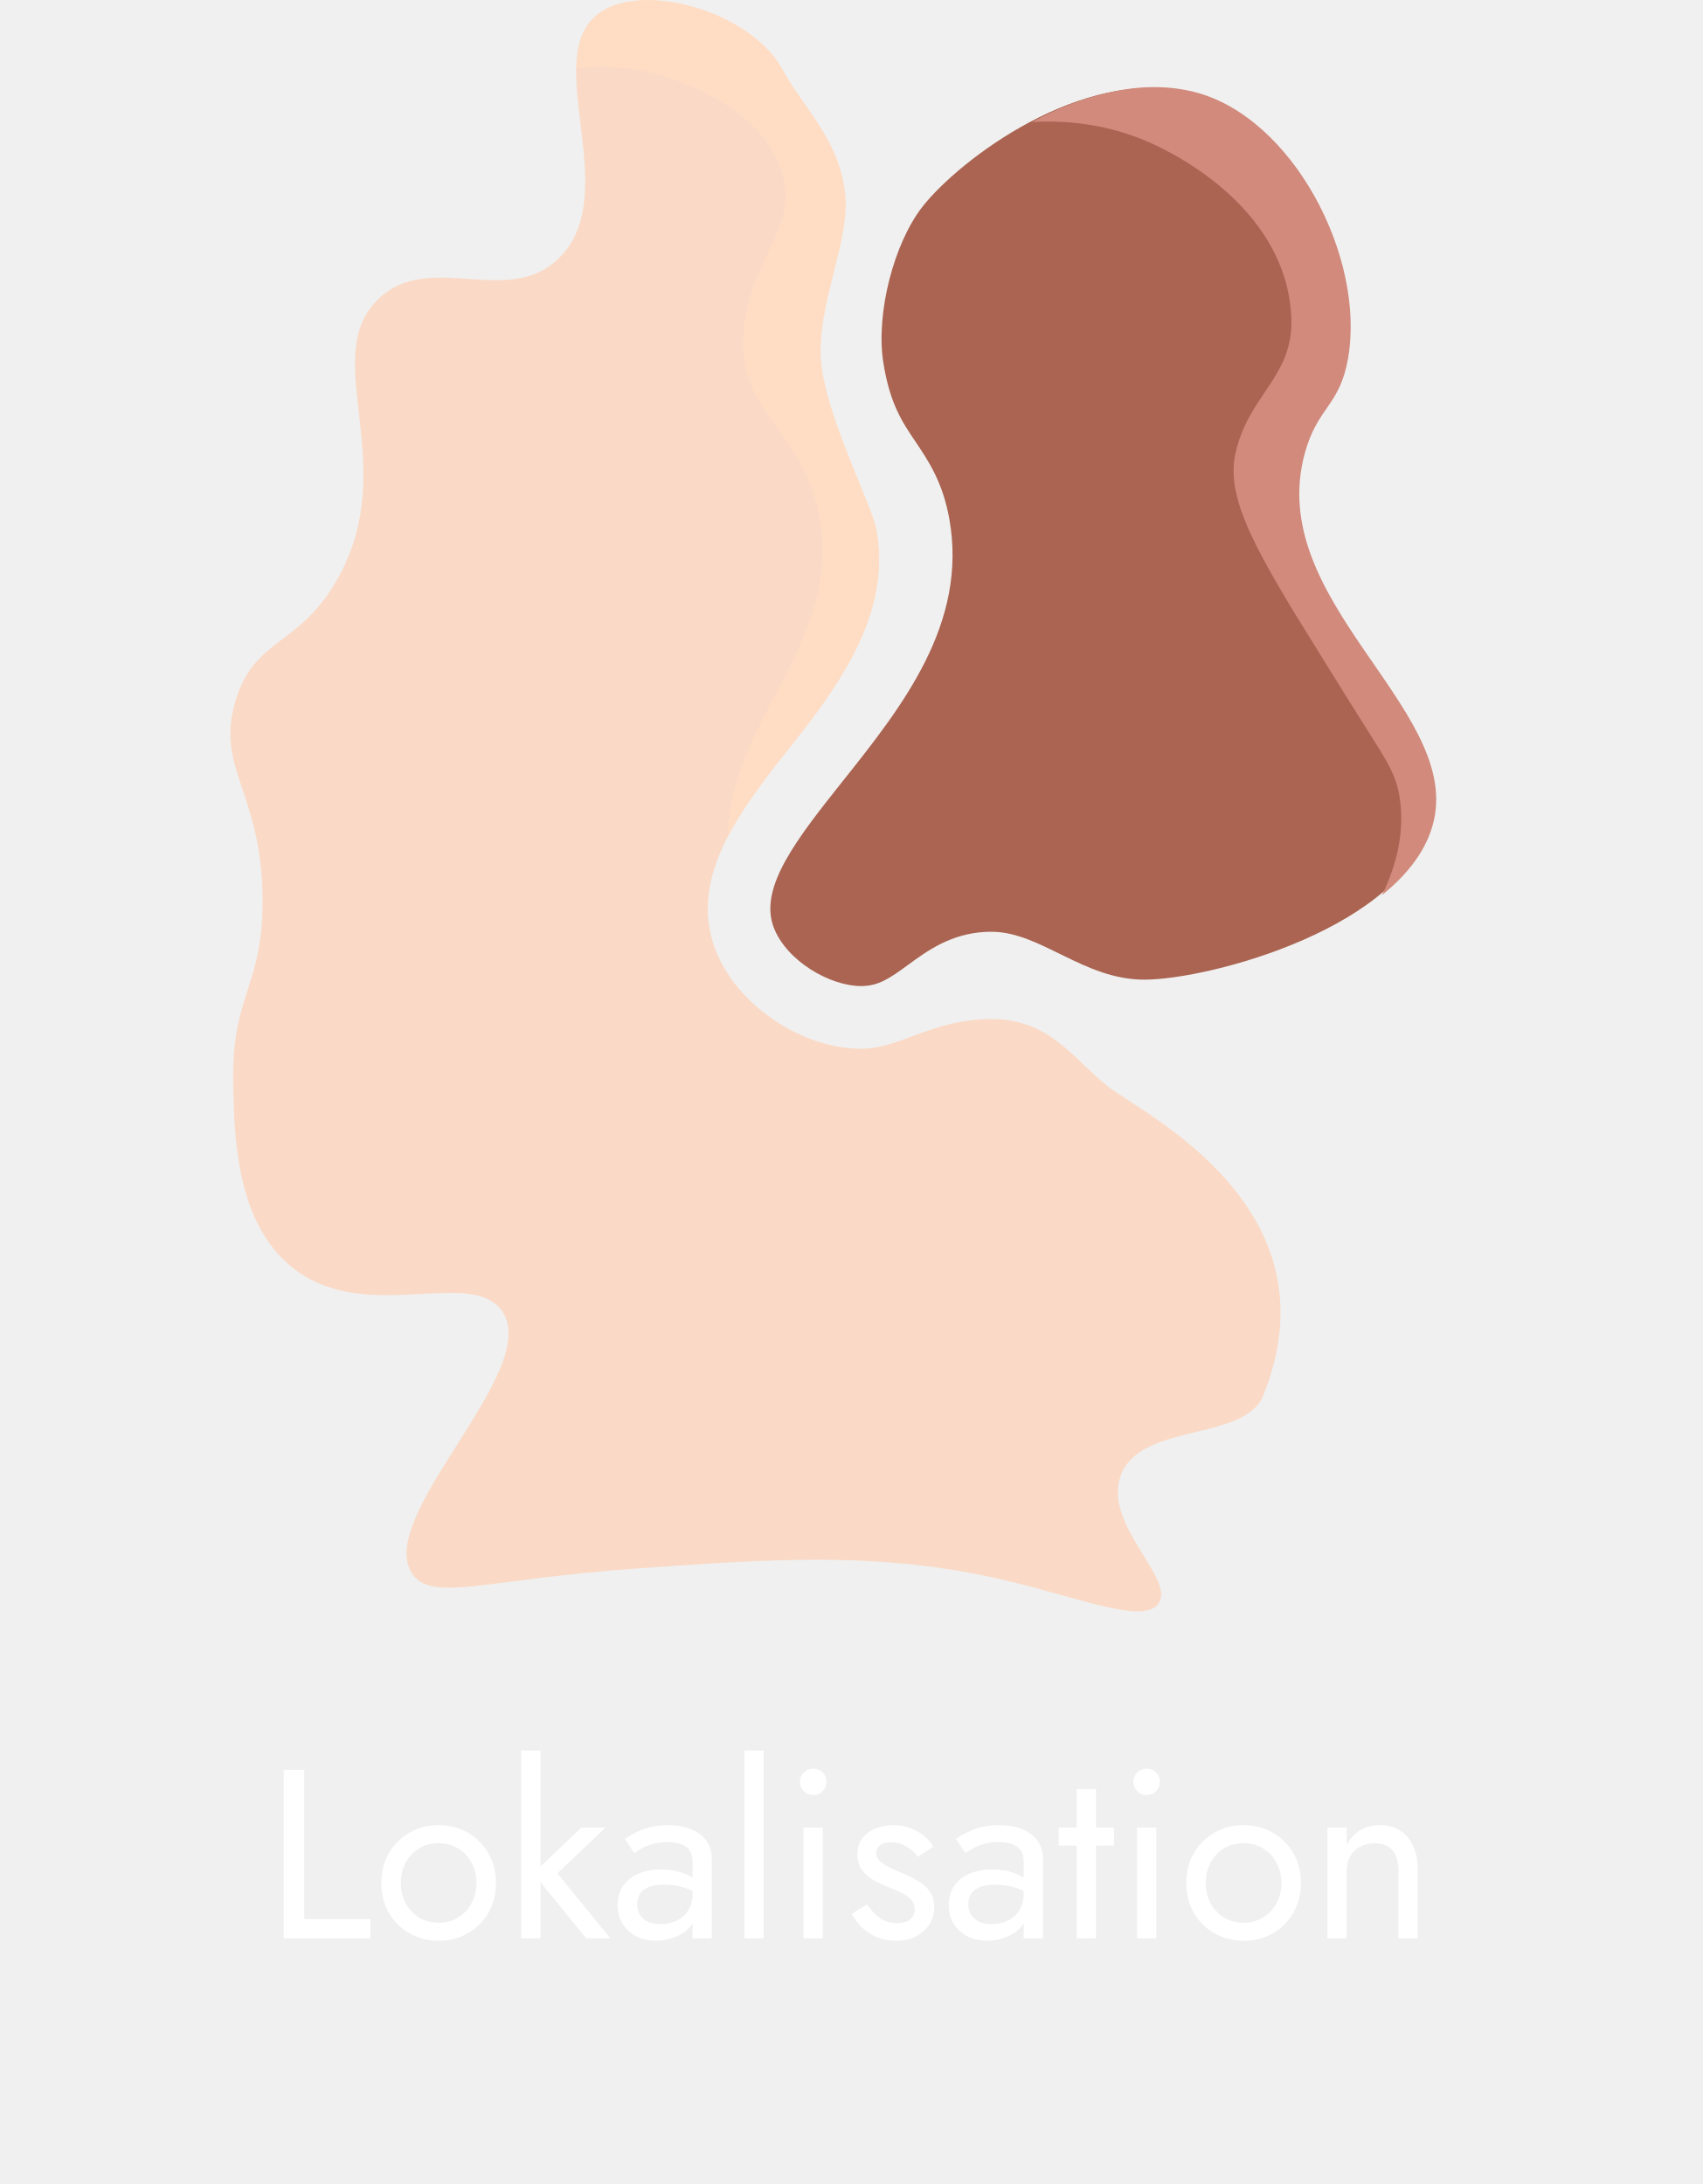
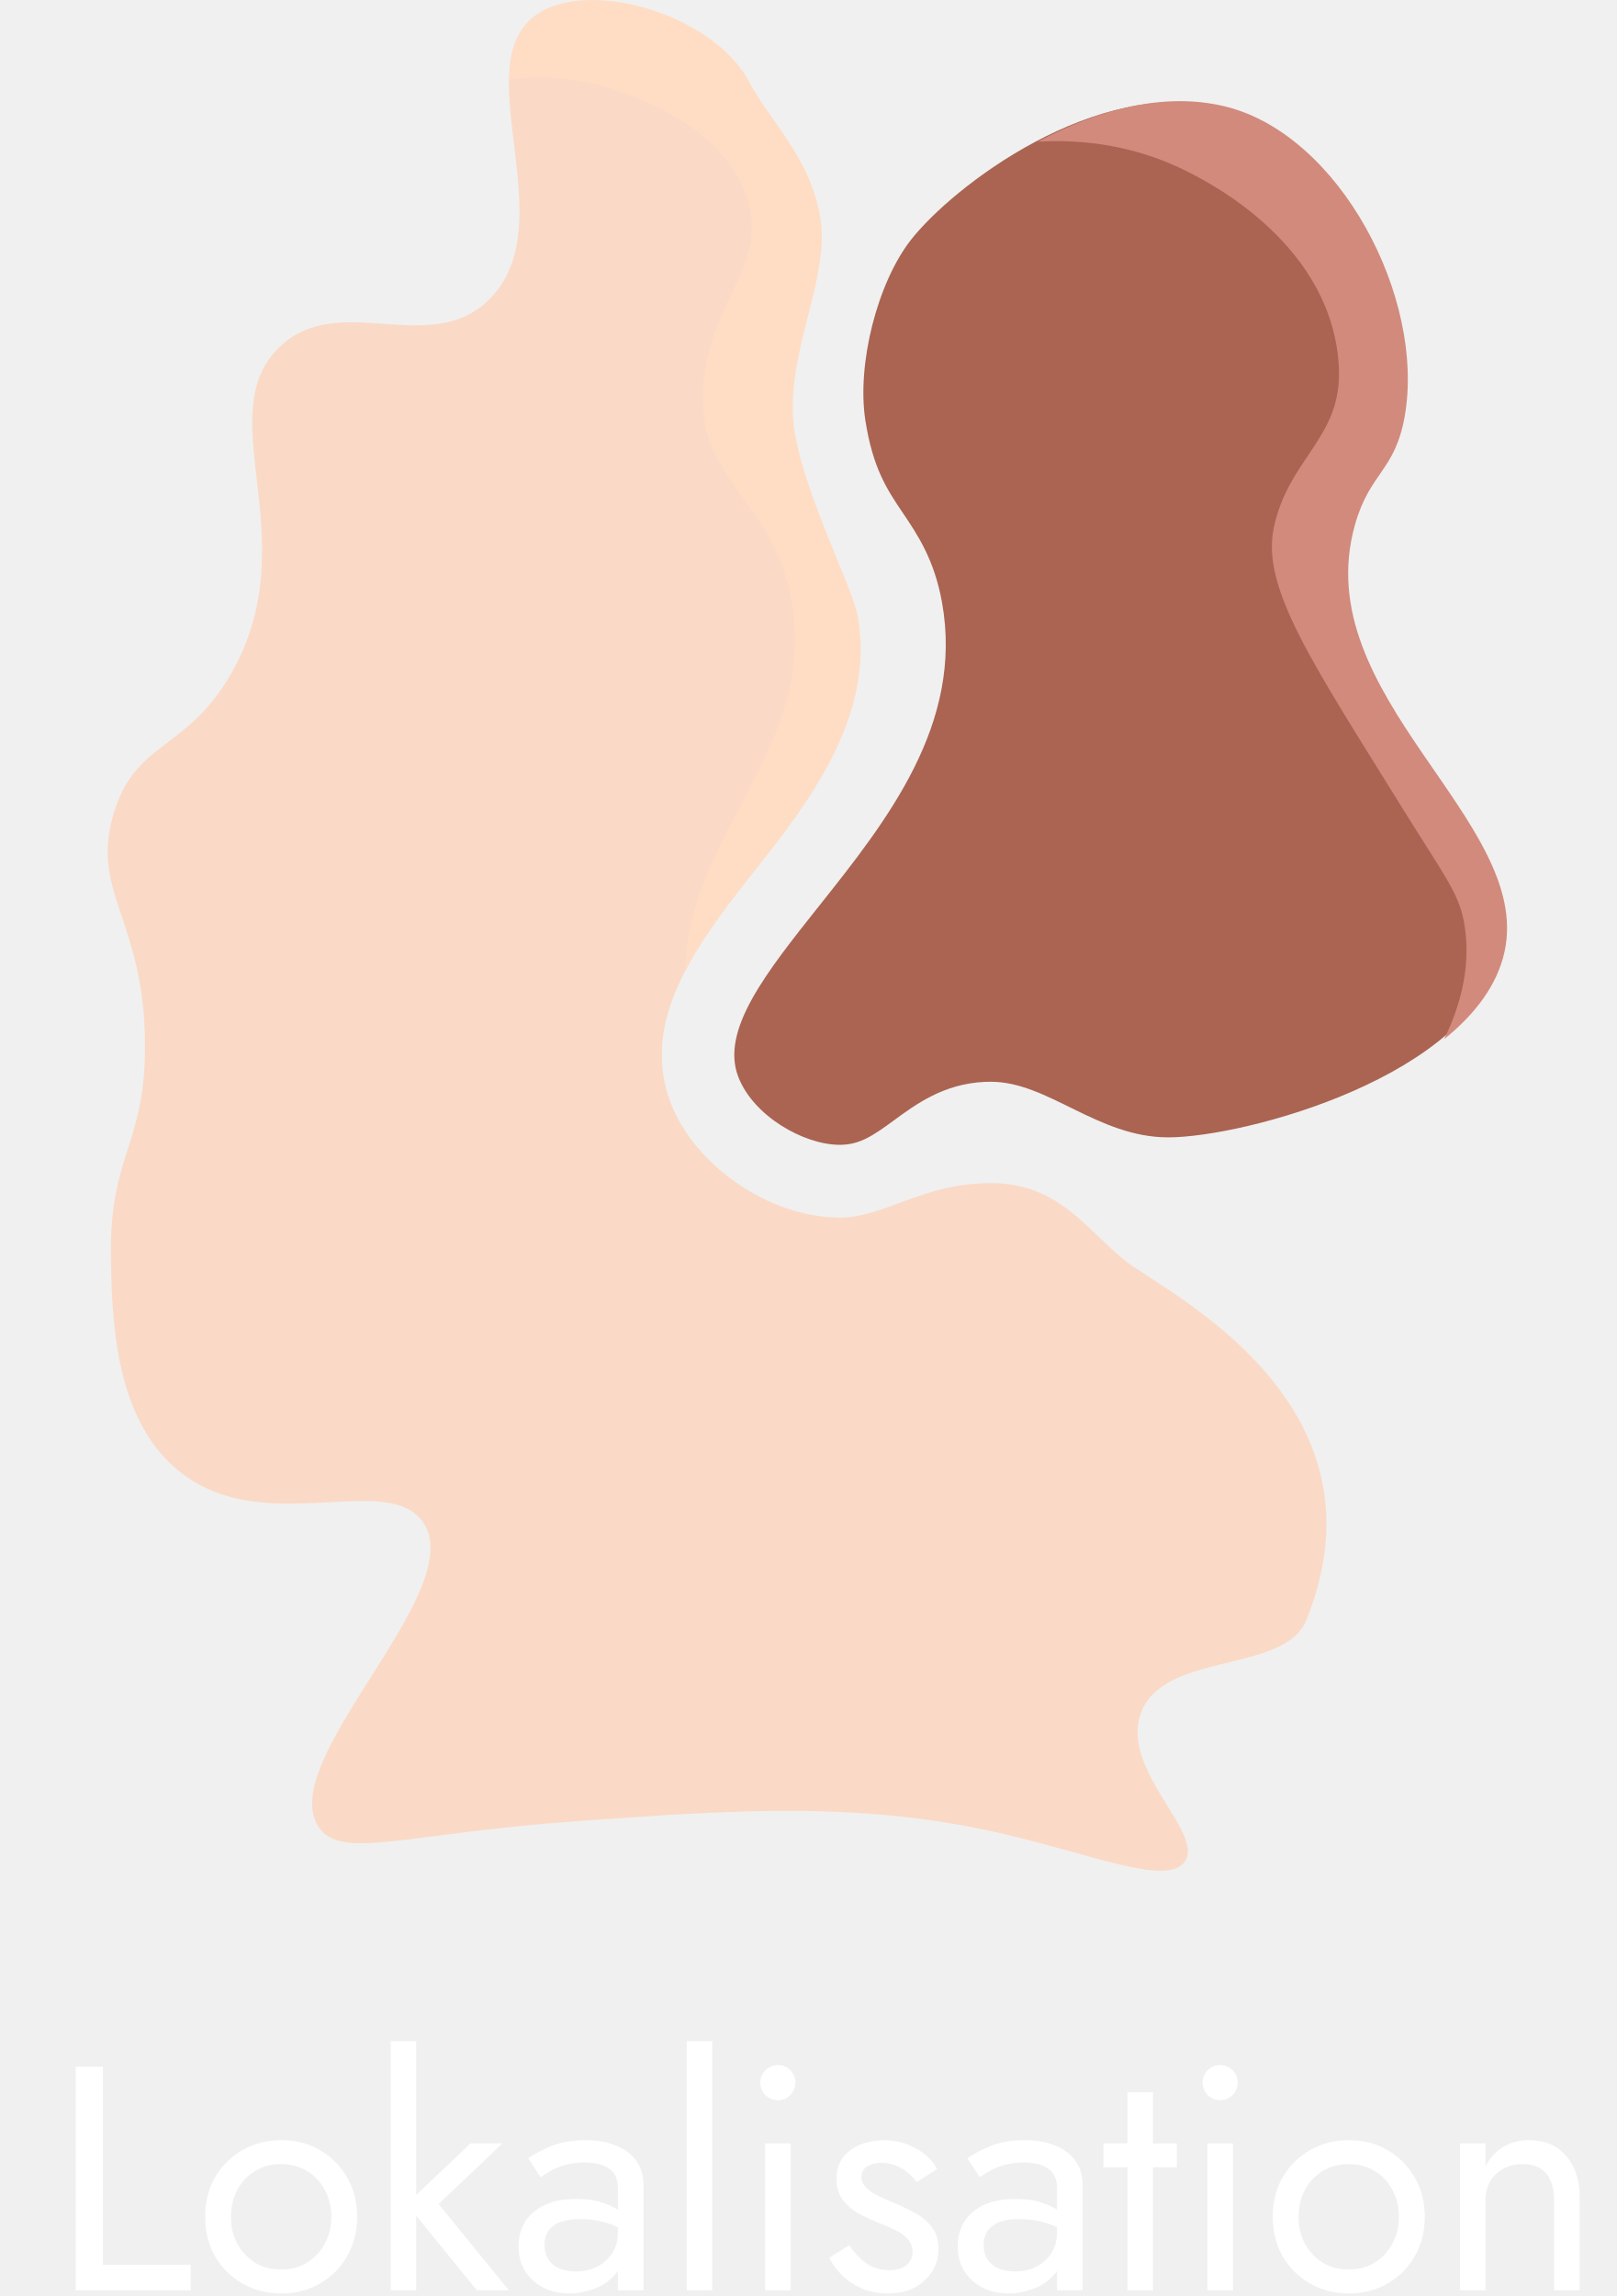
- <svg xmlns="http://www.w3.org/2000/svg" width="99" height="127" viewBox="0 0 99 127" fill="none">
+ <svg xmlns="http://www.w3.org/2000/svg" width="81" height="115" viewBox="0 0 81 115" fill="none">
  <g clip-path="url(#clip0)">
-     <path d="M57.645 59.258C54.243 59.258 52.332 60.954 50.155 60.983C50.123 60.983 50.092 60.983 50.06 60.983C46.591 60.983 42.81 58.419 41.595 55.227C39.966 50.944 43.132 46.965 46.193 43.114C49.255 39.263 51.73 35.339 50.934 30.883C50.686 29.494 48.269 24.831 47.77 21.613C47.211 18.012 49.505 14.177 49.086 11.112C48.666 8.048 46.515 6.089 45.526 4.194C43.703 0.702 37.284 -1.103 34.738 0.858C31.397 3.431 36.283 11.286 32.501 15.006C29.506 17.953 24.947 14.496 21.975 17.409C18.477 20.837 23.393 27.003 19.606 33.693C17.377 37.634 14.788 37.055 13.686 40.767C12.519 44.701 15.214 46.061 15.265 52.247C15.307 57.394 13.451 57.769 13.555 63.059C13.613 65.94 13.708 70.786 16.713 73.469C20.969 77.269 27.381 73.553 29.212 76.272C31.513 79.688 21.8 88.156 23.949 91.489C25.056 93.208 28.232 91.838 36.842 91.222C44.997 90.639 51.198 90.196 58.419 91.89C62.828 92.923 66.531 94.499 67.366 93.224C68.314 91.775 64.192 88.719 65.129 85.882C66.18 82.704 72.252 83.847 73.418 81.21C77.915 70.196 66.352 64.726 64.379 63.154C62.407 61.583 61.046 59.258 57.645 59.258Z" fill="#FADAC6" />
-     <path d="M51.351 21.052C51.725 23.462 52.452 24.54 53.224 25.683C53.967 26.784 54.809 28.031 55.193 30.181C56.28 36.263 52.425 41.111 49.024 45.388C46.378 48.716 44.092 51.59 44.981 53.925C45.73 55.893 48.268 57.34 50.063 57.34C50.078 57.34 50.093 57.34 50.108 57.34C51.084 57.327 51.731 56.886 52.793 56.108C53.9 55.297 55.278 54.287 57.318 54.189C57.427 54.185 57.534 54.182 57.642 54.182C60.506 54.182 62.988 56.967 66.525 56.967C70.333 56.967 81.818 53.896 83.158 47.708C84.583 41.127 73.255 34.93 75.659 26.352C76.405 23.688 77.674 23.664 78.158 20.88C79.186 14.97 74.908 6.826 69.211 5.396C62.926 3.819 55.733 9.332 53.635 12.014C51.957 14.155 50.915 18.24 51.351 21.052Z" fill="#AA6451" />
-     <path d="M46.225 43.064C44.778 44.884 43.307 46.733 42.331 48.631C42.433 41.738 48.998 37.455 47.644 30.047C46.688 24.817 42.74 24.123 43.256 19.073C43.67 15.022 46.361 13.342 45.501 10.151C44.493 6.409 39.739 4.804 38.869 4.51C36.88 3.839 35.023 3.793 33.527 3.965C33.549 2.641 33.843 1.52 34.769 0.807C37.315 -1.154 43.734 0.651 45.558 4.144C46.547 6.039 48.698 7.997 49.117 11.062C49.536 14.126 47.243 17.962 47.801 21.563C48.301 24.78 50.717 29.444 50.965 30.833C51.761 35.287 49.287 39.211 46.225 43.064Z" fill="#FFDDC4" />
-     <path d="M83.374 47.658C83.007 49.356 81.874 50.82 80.345 52.05C81.168 50.366 81.652 48.504 81.399 46.559C81.176 44.83 80.513 44.12 78.338 40.611C73.788 33.265 71.184 29.478 71.808 26.458C72.534 22.945 75.222 21.956 75.073 18.458C74.812 12.313 68.629 9.174 67.523 8.613C64.851 7.256 62.193 6.97 59.996 7.097C62.858 5.557 66.258 4.55 69.427 5.345C75.123 6.774 79.401 14.92 78.375 20.829C77.89 23.613 76.621 23.637 75.874 26.301C73.472 34.879 84.798 41.076 83.374 47.658Z" fill="#D18A7C" />
+     <path d="M49.645 59.258C46.243 59.258 44.332 60.954 42.155 60.983C42.123 60.983 42.092 60.983 42.06 60.983C38.591 60.983 34.81 58.419 33.595 55.227C31.966 50.944 35.132 46.965 38.193 43.114C41.255 39.263 43.73 35.339 42.934 30.883C42.686 29.494 40.269 24.831 39.77 21.613C39.211 18.012 41.505 14.177 41.086 11.112C40.666 8.048 38.515 6.089 37.526 4.194C35.703 0.702 29.284 -1.103 26.738 0.858C23.397 3.431 28.283 11.286 24.501 15.006C21.506 17.953 16.947 14.496 13.975 17.409C10.477 20.837 15.393 27.003 11.606 33.693C9.376 37.634 6.788 37.055 5.686 40.767C4.519 44.701 7.214 46.061 7.265 52.247C7.307 57.394 5.451 57.769 5.555 63.059C5.613 65.94 5.708 70.786 8.713 73.469C12.969 77.269 19.381 73.553 21.212 76.272C23.513 79.688 13.8 88.156 15.949 91.489C17.056 93.208 20.232 91.838 28.842 91.222C36.997 90.639 43.198 90.196 50.419 91.89C54.828 92.923 58.532 94.499 59.366 93.224C60.314 91.775 56.192 88.719 57.129 85.882C58.18 82.704 64.252 83.847 65.418 81.21C69.915 70.196 58.352 64.726 56.379 63.154C54.407 61.583 53.046 59.258 49.645 59.258Z" fill="#FADAC6" />
+     <path d="M43.351 21.052C43.725 23.462 44.452 24.54 45.224 25.683C45.967 26.784 46.809 28.031 47.193 30.181C48.28 36.263 44.425 41.111 41.024 45.388C38.378 48.716 36.092 51.59 36.981 53.925C37.73 55.893 40.268 57.34 42.063 57.34C42.078 57.34 42.093 57.34 42.108 57.34C43.084 57.327 43.731 56.886 44.793 56.108C45.9 55.297 47.278 54.287 49.318 54.189C49.427 54.185 49.534 54.182 49.642 54.182C52.506 54.182 54.988 56.967 58.525 56.967C62.333 56.967 73.818 53.896 75.158 47.708C76.583 41.127 65.255 34.93 67.659 26.352C68.405 23.688 69.674 23.664 70.158 20.88C71.186 14.97 66.908 6.826 61.211 5.396C54.926 3.819 47.733 9.332 45.635 12.014C43.957 14.155 42.915 18.24 43.351 21.052Z" fill="#AA6451" />
+     <path d="M38.225 43.064C36.778 44.884 35.307 46.733 34.331 48.631C34.433 41.738 40.998 37.455 39.644 30.047C38.688 24.817 34.74 24.123 35.256 19.073C35.67 15.022 38.361 13.342 37.501 10.151C36.493 6.409 31.738 4.804 30.869 4.51C28.881 3.839 27.023 3.793 25.527 3.965C25.549 2.641 25.843 1.52 26.769 0.807C29.315 -1.154 35.734 0.651 37.558 4.144C38.547 6.039 40.698 7.997 41.117 11.062C41.536 14.126 39.243 17.962 39.801 21.563C40.301 24.78 42.717 29.444 42.965 30.833C43.761 35.287 41.287 39.211 38.225 43.064Z" fill="#FFDDC4" />
+     <path d="M75.374 47.658C75.007 49.356 73.874 50.82 72.345 52.05C73.168 50.366 73.652 48.504 73.399 46.559C73.176 44.83 72.513 44.12 70.338 40.611C65.788 33.265 63.184 29.478 63.808 26.458C64.534 22.945 67.222 21.956 67.073 18.458C66.812 12.313 60.629 9.174 59.523 8.613C56.851 7.256 54.193 6.97 51.996 7.097C54.858 5.557 58.258 4.55 61.428 5.345C67.123 6.774 71.401 14.92 70.375 20.829C69.89 23.613 68.621 23.637 67.874 26.301C65.472 34.879 76.798 41.076 75.374 47.658Z" fill="#D18A7C" />
  </g>
-   <path d="M16.498 102.915V112.715H21.538V111.595H17.689V102.915H16.498ZM22.171 109.495C22.171 110.139 22.316 110.718 22.605 111.231C22.904 111.735 23.305 112.132 23.809 112.421C24.313 112.71 24.878 112.855 25.503 112.855C26.138 112.855 26.703 112.71 27.197 112.421C27.701 112.132 28.098 111.735 28.387 111.231C28.686 110.718 28.835 110.139 28.835 109.495C28.835 108.842 28.686 108.263 28.387 107.759C28.098 107.255 27.701 106.858 27.197 106.569C26.703 106.28 26.138 106.135 25.503 106.135C24.878 106.135 24.313 106.28 23.809 106.569C23.305 106.858 22.904 107.255 22.605 107.759C22.316 108.263 22.171 108.842 22.171 109.495ZM23.305 109.495C23.305 109.047 23.399 108.65 23.585 108.305C23.781 107.95 24.043 107.675 24.369 107.479C24.705 107.283 25.083 107.185 25.503 107.185C25.923 107.185 26.297 107.283 26.623 107.479C26.959 107.675 27.221 107.95 27.407 108.305C27.603 108.65 27.701 109.047 27.701 109.495C27.701 109.943 27.603 110.34 27.407 110.685C27.221 111.03 26.959 111.306 26.623 111.511C26.297 111.707 25.923 111.805 25.503 111.805C25.083 111.805 24.705 111.707 24.369 111.511C24.043 111.306 23.781 111.03 23.585 110.685C23.399 110.34 23.305 109.943 23.305 109.495ZM30.304 101.795V112.715H31.424V101.795H30.304ZM33.804 106.275L31.004 108.935L34.084 112.715H35.484L32.404 108.935L35.204 106.275H33.804ZM37.044 110.727C37.044 110.494 37.1 110.293 37.212 110.125C37.324 109.957 37.492 109.826 37.716 109.733C37.949 109.64 38.248 109.593 38.612 109.593C39.004 109.593 39.373 109.644 39.718 109.747C40.063 109.84 40.399 109.999 40.726 110.223V109.565C40.66 109.481 40.535 109.374 40.348 109.243C40.161 109.103 39.909 108.982 39.592 108.879C39.284 108.767 38.897 108.711 38.43 108.711C37.907 108.711 37.455 108.8 37.072 108.977C36.699 109.145 36.409 109.383 36.204 109.691C36.008 109.999 35.91 110.363 35.91 110.783C35.91 111.222 36.013 111.595 36.218 111.903C36.423 112.211 36.694 112.449 37.03 112.617C37.375 112.776 37.744 112.855 38.136 112.855C38.49 112.855 38.845 112.79 39.2 112.659C39.564 112.528 39.867 112.328 40.11 112.057C40.362 111.786 40.488 111.446 40.488 111.035L40.264 110.195C40.264 110.531 40.18 110.83 40.012 111.091C39.853 111.343 39.634 111.539 39.354 111.679C39.083 111.819 38.775 111.889 38.43 111.889C38.159 111.889 37.916 111.847 37.702 111.763C37.496 111.67 37.333 111.534 37.212 111.357C37.1 111.18 37.044 110.97 37.044 110.727ZM36.876 107.759C36.978 107.684 37.118 107.596 37.296 107.493C37.473 107.39 37.688 107.302 37.94 107.227C38.201 107.152 38.49 107.115 38.808 107.115C39.004 107.115 39.191 107.134 39.368 107.171C39.545 107.208 39.699 107.269 39.83 107.353C39.97 107.437 40.077 107.554 40.152 107.703C40.227 107.843 40.264 108.025 40.264 108.249V112.715H41.384V108.095C41.384 107.675 41.276 107.32 41.062 107.031C40.856 106.742 40.562 106.522 40.18 106.373C39.806 106.214 39.368 106.135 38.864 106.135C38.267 106.135 37.753 106.224 37.324 106.401C36.904 106.578 36.572 106.756 36.33 106.933L36.876 107.759ZM43.28 101.795V112.715H44.4V101.795H43.28ZM46.507 103.615C46.507 103.82 46.581 104.002 46.731 104.161C46.889 104.31 47.071 104.385 47.277 104.385C47.491 104.385 47.673 104.31 47.823 104.161C47.972 104.002 48.047 103.82 48.047 103.615C48.047 103.4 47.972 103.218 47.823 103.069C47.673 102.92 47.491 102.845 47.277 102.845C47.071 102.845 46.889 102.92 46.731 103.069C46.581 103.218 46.507 103.4 46.507 103.615ZM46.717 106.275V112.715H47.837V106.275H46.717ZM50.409 110.741L49.527 111.287C49.649 111.539 49.826 111.786 50.059 112.029C50.302 112.272 50.596 112.472 50.941 112.631C51.287 112.78 51.674 112.855 52.103 112.855C52.542 112.855 52.925 112.771 53.251 112.603C53.587 112.426 53.849 112.192 54.035 111.903C54.222 111.604 54.315 111.268 54.315 110.895C54.315 110.512 54.222 110.2 54.035 109.957C53.858 109.714 53.615 109.509 53.307 109.341C52.999 109.164 52.659 109 52.285 108.851C52.061 108.758 51.847 108.66 51.641 108.557C51.436 108.454 51.268 108.338 51.137 108.207C51.007 108.076 50.941 107.927 50.941 107.759C50.941 107.544 51.025 107.386 51.193 107.283C51.361 107.18 51.562 107.129 51.795 107.129C52.131 107.129 52.43 107.208 52.691 107.367C52.962 107.526 53.186 107.726 53.363 107.969L54.259 107.395C54.129 107.152 53.947 106.938 53.713 106.751C53.48 106.564 53.209 106.415 52.901 106.303C52.603 106.191 52.281 106.135 51.935 106.135C51.59 106.135 51.254 106.196 50.927 106.317C50.61 106.438 50.349 106.625 50.143 106.877C49.947 107.129 49.849 107.446 49.849 107.829C49.849 108.202 49.943 108.515 50.129 108.767C50.325 109.01 50.563 109.21 50.843 109.369C51.133 109.518 51.417 109.649 51.697 109.761C51.949 109.854 52.187 109.957 52.411 110.069C52.635 110.172 52.817 110.302 52.957 110.461C53.107 110.61 53.181 110.797 53.181 111.021C53.181 111.273 53.088 111.474 52.901 111.623C52.724 111.763 52.477 111.833 52.159 111.833C51.898 111.833 51.655 111.786 51.431 111.693C51.217 111.59 51.025 111.455 50.857 111.287C50.689 111.119 50.54 110.937 50.409 110.741ZM56.294 110.727C56.294 110.494 56.35 110.293 56.462 110.125C56.574 109.957 56.742 109.826 56.966 109.733C57.199 109.64 57.498 109.593 57.862 109.593C58.254 109.593 58.623 109.644 58.968 109.747C59.313 109.84 59.649 109.999 59.976 110.223V109.565C59.91 109.481 59.785 109.374 59.598 109.243C59.411 109.103 59.159 108.982 58.842 108.879C58.534 108.767 58.147 108.711 57.68 108.711C57.157 108.711 56.705 108.8 56.322 108.977C55.949 109.145 55.659 109.383 55.454 109.691C55.258 109.999 55.16 110.363 55.16 110.783C55.16 111.222 55.263 111.595 55.468 111.903C55.673 112.211 55.944 112.449 56.28 112.617C56.625 112.776 56.994 112.855 57.386 112.855C57.74 112.855 58.095 112.79 58.45 112.659C58.814 112.528 59.117 112.328 59.36 112.057C59.612 111.786 59.738 111.446 59.738 111.035L59.514 110.195C59.514 110.531 59.43 110.83 59.262 111.091C59.103 111.343 58.884 111.539 58.604 111.679C58.333 111.819 58.025 111.889 57.68 111.889C57.409 111.889 57.166 111.847 56.952 111.763C56.746 111.67 56.583 111.534 56.462 111.357C56.35 111.18 56.294 110.97 56.294 110.727ZM56.126 107.759C56.228 107.684 56.368 107.596 56.546 107.493C56.723 107.39 56.938 107.302 57.19 107.227C57.451 107.152 57.74 107.115 58.058 107.115C58.254 107.115 58.441 107.134 58.618 107.171C58.795 107.208 58.949 107.269 59.08 107.353C59.22 107.437 59.327 107.554 59.402 107.703C59.477 107.843 59.514 108.025 59.514 108.249V112.715H60.634V108.095C60.634 107.675 60.526 107.32 60.312 107.031C60.106 106.742 59.812 106.522 59.43 106.373C59.056 106.214 58.618 106.135 58.114 106.135C57.517 106.135 57.003 106.224 56.574 106.401C56.154 106.578 55.822 106.756 55.58 106.933L56.126 107.759ZM61.55 106.275V107.325H64.77V106.275H61.55ZM62.6 104.035V112.715H63.72V104.035H62.6ZM65.893 103.615C65.893 103.82 65.968 104.002 66.117 104.161C66.276 104.31 66.458 104.385 66.663 104.385C66.878 104.385 67.06 104.31 67.209 104.161C67.359 104.002 67.433 103.82 67.433 103.615C67.433 103.4 67.359 103.218 67.209 103.069C67.06 102.92 66.878 102.845 66.663 102.845C66.458 102.845 66.276 102.92 66.117 103.069C65.968 103.218 65.893 103.4 65.893 103.615ZM66.103 106.275V112.715H67.223V106.275H66.103ZM68.97 109.495C68.97 110.139 69.115 110.718 69.404 111.231C69.703 111.735 70.104 112.132 70.608 112.421C71.112 112.71 71.677 112.855 72.302 112.855C72.937 112.855 73.501 112.71 73.996 112.421C74.5 112.132 74.897 111.735 75.186 111.231C75.485 110.718 75.634 110.139 75.634 109.495C75.634 108.842 75.485 108.263 75.186 107.759C74.897 107.255 74.5 106.858 73.996 106.569C73.501 106.28 72.937 106.135 72.302 106.135C71.677 106.135 71.112 106.28 70.608 106.569C70.104 106.858 69.703 107.255 69.404 107.759C69.115 108.263 68.97 108.842 68.97 109.495ZM70.104 109.495C70.104 109.047 70.197 108.65 70.384 108.305C70.58 107.95 70.841 107.675 71.168 107.479C71.504 107.283 71.882 107.185 72.302 107.185C72.722 107.185 73.095 107.283 73.422 107.479C73.758 107.675 74.019 107.95 74.206 108.305C74.402 108.65 74.5 109.047 74.5 109.495C74.5 109.943 74.402 110.34 74.206 110.685C74.019 111.03 73.758 111.306 73.422 111.511C73.095 111.707 72.722 111.805 72.302 111.805C71.882 111.805 71.504 111.707 71.168 111.511C70.841 111.306 70.58 111.03 70.384 110.685C70.197 110.34 70.104 109.943 70.104 109.495ZM81.303 108.795V112.715H82.423V108.655C82.423 108.132 82.329 107.684 82.143 107.311C81.965 106.938 81.713 106.648 81.387 106.443C81.06 106.238 80.668 106.135 80.211 106.135C79.791 106.135 79.417 106.228 79.091 106.415C78.773 106.602 78.507 106.891 78.293 107.283V106.275H77.173V112.715H78.293V108.795C78.293 108.478 78.358 108.198 78.489 107.955C78.629 107.712 78.82 107.526 79.063 107.395C79.315 107.255 79.604 107.185 79.931 107.185C80.229 107.185 80.481 107.246 80.687 107.367C80.892 107.488 81.046 107.67 81.149 107.913C81.251 108.146 81.303 108.44 81.303 108.795Z" fill="white" />
+   <path d="M3.794 103.514V114.714H9.554V113.434H5.154V103.514H3.794Z" fill="white" />
+   <path d="M10.277 111.034C10.277 111.77 10.442 112.432 10.773 113.018C11.114 113.594 11.573 114.048 12.149 114.378C12.725 114.709 13.37 114.874 14.085 114.874C14.81 114.874 15.456 114.709 16.021 114.378C16.597 114.048 17.05 113.594 17.381 113.018C17.722 112.432 17.893 111.77 17.893 111.034C17.893 110.288 17.722 109.626 17.381 109.05C17.05 108.474 16.597 108.021 16.021 107.69C15.456 107.36 14.81 107.194 14.085 107.194C13.37 107.194 12.725 107.36 12.149 107.69C11.573 108.021 11.114 108.474 10.773 109.05C10.442 109.626 10.277 110.288 10.277 111.034ZM11.573 111.034C11.573 110.522 11.68 110.069 11.893 109.674C12.117 109.269 12.416 108.954 12.789 108.73C13.173 108.506 13.605 108.394 14.085 108.394C14.565 108.394 14.992 108.506 15.365 108.73C15.749 108.954 16.048 109.269 16.261 109.674C16.485 110.069 16.597 110.522 16.597 111.034C16.597 111.546 16.485 112 16.261 112.394C16.048 112.789 15.749 113.104 15.365 113.338C14.992 113.562 14.565 113.674 14.085 113.674C13.605 113.674 13.173 113.562 12.789 113.338C12.416 113.104 12.117 112.789 11.893 112.394C11.68 112 11.573 111.546 11.573 111.034Z" fill="white" />
+   <path d="M19.571 102.234V114.714H20.851V102.234H19.571ZM23.571 107.354L20.371 110.394L23.891 114.714H25.491L21.971 110.394L25.171 107.354H23.571Z" fill="white" />
+   <path d="M27.274 112.442C27.274 112.176 27.338 111.946 27.466 111.754C27.594 111.562 27.786 111.413 28.042 111.306C28.309 111.2 28.65 111.146 29.066 111.146C29.514 111.146 29.936 111.205 30.33 111.322C30.725 111.429 31.109 111.61 31.482 111.866V111.114C31.408 111.018 31.264 110.896 31.05 110.746C30.837 110.586 30.549 110.448 30.186 110.33C29.834 110.202 29.392 110.138 28.858 110.138C27.952 110.138 27.242 110.357 26.73 110.794C26.229 111.221 25.978 111.792 25.978 112.506C25.978 113.008 26.096 113.434 26.33 113.786C26.565 114.138 26.874 114.41 27.258 114.602C27.653 114.784 28.074 114.874 28.522 114.874C28.928 114.874 29.333 114.8 29.738 114.65C30.154 114.501 30.501 114.272 30.778 113.962C31.066 113.653 31.21 113.264 31.21 112.794L30.954 111.834C30.954 112.218 30.858 112.56 30.666 112.858C30.485 113.146 30.234 113.37 29.914 113.53C29.605 113.69 29.253 113.77 28.858 113.77C28.549 113.77 28.272 113.722 28.026 113.626C27.792 113.52 27.605 113.365 27.466 113.162C27.338 112.96 27.274 112.72 27.274 112.442ZM27.082 109.05C27.2 108.965 27.36 108.864 27.562 108.746C27.765 108.629 28.01 108.528 28.298 108.442C28.597 108.357 28.928 108.314 29.29 108.314C29.514 108.314 29.728 108.336 29.93 108.378C30.133 108.421 30.309 108.49 30.458 108.586C30.618 108.682 30.741 108.816 30.826 108.986C30.912 109.146 30.954 109.354 30.954 109.61V114.714H32.234V109.434C32.234 108.954 32.112 108.549 31.866 108.218C31.632 107.888 31.296 107.637 30.858 107.466C30.432 107.285 29.93 107.194 29.354 107.194C28.672 107.194 28.085 107.296 27.594 107.498C27.114 107.701 26.736 107.904 26.458 108.106L27.082 109.05Z" fill="white" />
+   <path d="M34.401 102.234V114.714H35.681V102.234H34.401Z" fill="white" />
+   <path d="M38.089 104.314C38.089 104.549 38.174 104.757 38.345 104.938C38.526 105.109 38.734 105.194 38.969 105.194C39.214 105.194 39.422 105.109 39.593 104.938C39.764 104.757 39.849 104.549 39.849 104.314C39.849 104.069 39.764 103.861 39.593 103.69C39.422 103.52 39.214 103.434 38.969 103.434C38.734 103.434 38.526 103.52 38.345 103.69C38.174 103.861 38.089 104.069 38.089 104.314ZM38.329 107.354V114.714H39.609V107.354H38.329Z" fill="white" />
+   <path d="M42.549 112.458L41.541 113.082C41.68 113.37 41.883 113.653 42.149 113.93C42.426 114.208 42.763 114.437 43.157 114.618C43.552 114.789 43.995 114.874 44.485 114.874C45.242 114.874 45.85 114.661 46.309 114.234C46.779 113.808 47.013 113.274 47.013 112.634C47.013 112.197 46.907 111.84 46.693 111.562C46.49 111.285 46.213 111.05 45.861 110.858C45.509 110.656 45.12 110.469 44.693 110.298C44.437 110.192 44.192 110.08 43.957 109.962C43.722 109.845 43.531 109.712 43.381 109.562C43.232 109.413 43.157 109.242 43.157 109.05C43.157 108.805 43.253 108.624 43.445 108.506C43.637 108.389 43.867 108.33 44.133 108.33C44.517 108.33 44.858 108.421 45.157 108.602C45.467 108.784 45.722 109.013 45.925 109.29L46.949 108.634C46.8 108.357 46.592 108.112 46.325 107.898C46.059 107.685 45.749 107.514 45.397 107.386C45.056 107.258 44.688 107.194 44.293 107.194C43.898 107.194 43.514 107.264 43.141 107.402C42.779 107.541 42.48 107.754 42.245 108.042C42.021 108.33 41.909 108.693 41.909 109.13C41.909 109.557 42.016 109.914 42.229 110.202C42.453 110.48 42.725 110.709 43.045 110.89C43.376 111.061 43.701 111.21 44.021 111.338C44.309 111.445 44.581 111.562 44.837 111.69C45.093 111.808 45.301 111.957 45.461 112.138C45.632 112.309 45.717 112.522 45.717 112.778C45.717 113.066 45.611 113.296 45.397 113.466C45.194 113.626 44.912 113.706 44.549 113.706C44.251 113.706 43.973 113.653 43.717 113.546C43.472 113.429 43.253 113.274 43.061 113.082C42.869 112.89 42.699 112.682 42.549 112.458Z" fill="white" />
+   <path d="M49.274 112.442C49.274 112.176 49.338 111.946 49.466 111.754C49.594 111.562 49.786 111.413 50.042 111.306C50.309 111.2 50.65 111.146 51.066 111.146C51.514 111.146 51.936 111.205 52.33 111.322C52.725 111.429 53.109 111.61 53.482 111.866V111.114C53.408 111.018 53.264 110.896 53.05 110.746C52.837 110.586 52.549 110.448 52.186 110.33C51.834 110.202 51.392 110.138 50.858 110.138C49.952 110.138 49.242 110.357 48.73 110.794C48.229 111.221 47.978 111.792 47.978 112.506C47.978 113.008 48.096 113.434 48.33 113.786C48.565 114.138 48.874 114.41 49.258 114.602C49.653 114.784 50.074 114.874 50.522 114.874C50.928 114.874 51.333 114.8 51.738 114.65C52.154 114.501 52.501 114.272 52.778 113.962C53.066 113.653 53.21 113.264 53.21 112.794L52.954 111.834C52.954 112.218 52.858 112.56 52.666 112.858C52.485 113.146 52.234 113.37 51.914 113.53C51.605 113.69 51.253 113.77 50.858 113.77C50.549 113.77 50.272 113.722 50.026 113.626C49.792 113.52 49.605 113.365 49.466 113.162C49.338 112.96 49.274 112.72 49.274 112.442ZM49.082 109.05C49.2 108.965 49.36 108.864 49.562 108.746C49.765 108.629 50.01 108.528 50.298 108.442C50.597 108.357 50.928 108.314 51.29 108.314C51.514 108.314 51.728 108.336 51.93 108.378C52.133 108.421 52.309 108.49 52.458 108.586C52.618 108.682 52.741 108.816 52.826 108.986C52.912 109.146 52.954 109.354 52.954 109.61V114.714H54.234V109.434C54.234 108.954 54.112 108.549 53.866 108.218C53.632 107.888 53.296 107.637 52.858 107.466C52.432 107.285 51.93 107.194 51.354 107.194C50.672 107.194 50.085 107.296 49.594 107.498C49.114 107.701 48.736 107.904 48.458 108.106L49.082 109.05Z" fill="white" />
+   <path d="M55.281 107.354V108.554H58.961V107.354H55.281ZM56.481 104.794V114.714H57.761V104.794H56.481Z" fill="white" />
+   <path d="M60.245 104.314C60.245 104.549 60.331 104.757 60.501 104.938C60.682 105.109 60.891 105.194 61.125 105.194C61.37 105.194 61.578 105.109 61.749 104.938C61.92 104.757 62.005 104.549 62.005 104.314C62.005 104.069 61.92 103.861 61.749 103.69C61.578 103.52 61.37 103.434 61.125 103.434C60.891 103.434 60.682 103.52 60.501 103.69C60.331 103.861 60.245 104.069 60.245 104.314ZM60.485 107.354V114.714H61.765V107.354H60.485Z" fill="white" />
+   <path d="M63.761 111.034C63.761 111.77 63.927 112.432 64.257 113.018C64.599 113.594 65.057 114.048 65.633 114.378C66.209 114.709 66.855 114.874 67.57 114.874C68.295 114.874 68.94 114.709 69.505 114.378C70.081 114.048 70.535 113.594 70.865 113.018C71.207 112.432 71.377 111.77 71.377 111.034C71.377 110.288 71.207 109.626 70.865 109.05C70.535 108.474 70.081 108.021 69.505 107.69C68.94 107.36 68.295 107.194 67.57 107.194C66.855 107.194 66.209 107.36 65.633 107.69C65.057 108.021 64.599 108.474 64.257 109.05C63.927 109.626 63.761 110.288 63.761 111.034ZM65.057 111.034C65.057 110.522 65.164 110.069 65.377 109.674C65.601 109.269 65.9 108.954 66.273 108.73C66.657 108.506 67.09 108.394 67.57 108.394C68.049 108.394 68.476 108.506 68.849 108.73C69.233 108.954 69.532 109.269 69.745 109.674C69.969 110.069 70.081 110.522 70.081 111.034C70.081 111.546 69.969 112 69.745 112.394C69.532 112.789 69.233 113.104 68.849 113.338C68.476 113.562 68.049 113.674 67.57 113.674C67.09 113.674 66.657 113.562 66.273 113.338C65.9 113.104 65.601 112.789 65.377 112.394C65.164 112 65.057 111.546 65.057 111.034Z" fill="white" />
+   <path d="M77.856 110.234V114.714H79.136V110.074C79.136 109.189 78.906 108.49 78.448 107.978C78 107.456 77.386 107.194 76.608 107.194C76.128 107.194 75.701 107.301 75.328 107.514C74.965 107.728 74.661 108.058 74.416 108.506V107.354H73.136V114.714H74.416V110.234C74.416 109.872 74.49 109.552 74.64 109.274C74.8 108.997 75.019 108.784 75.296 108.634C75.584 108.474 75.915 108.394 76.288 108.394C76.8 108.394 77.189 108.549 77.456 108.858C77.722 109.168 77.856 109.626 77.856 110.234Z" fill="white" />
  <defs>
    <clipPath id="clip0">
-       <rect width="70.105" height="93.698" fill="white" transform="translate(13.3936)" />
+       <rect width="70.105" height="93.698" fill="white" transform="translate(5.39355)" />
    </clipPath>
  </defs>
</svg>
